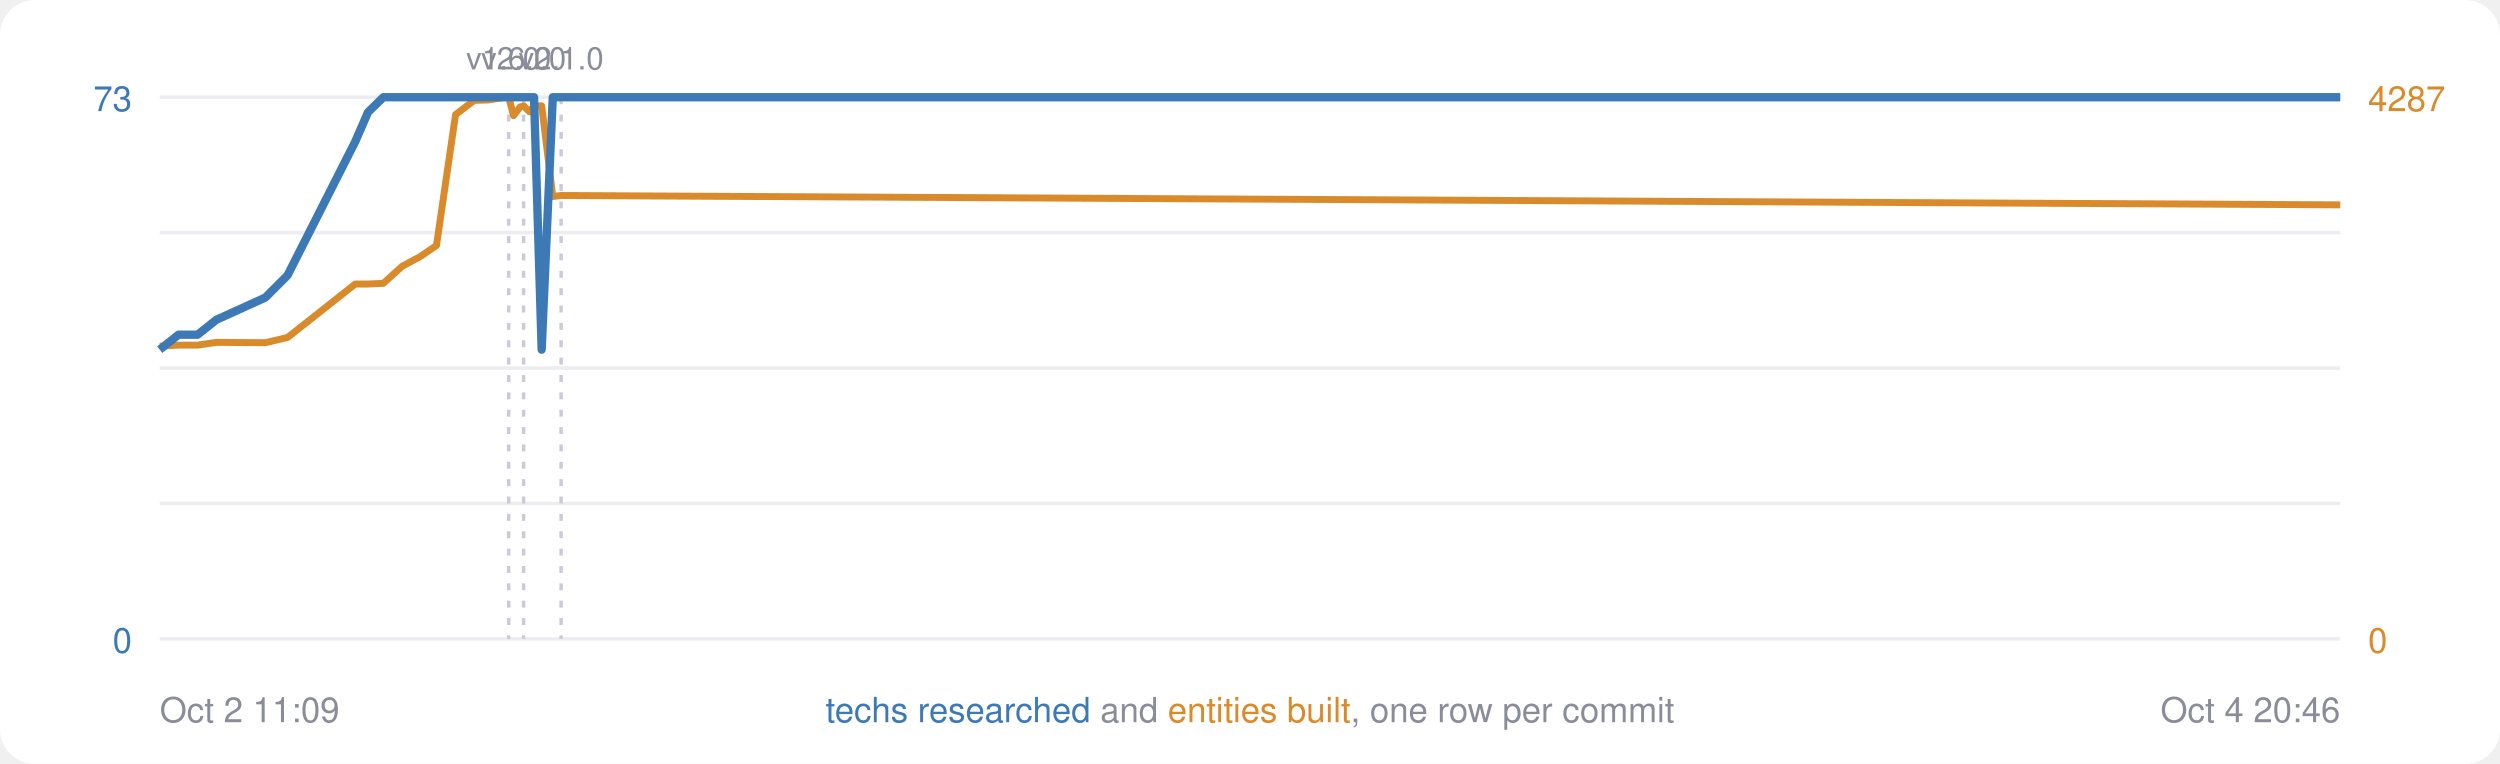
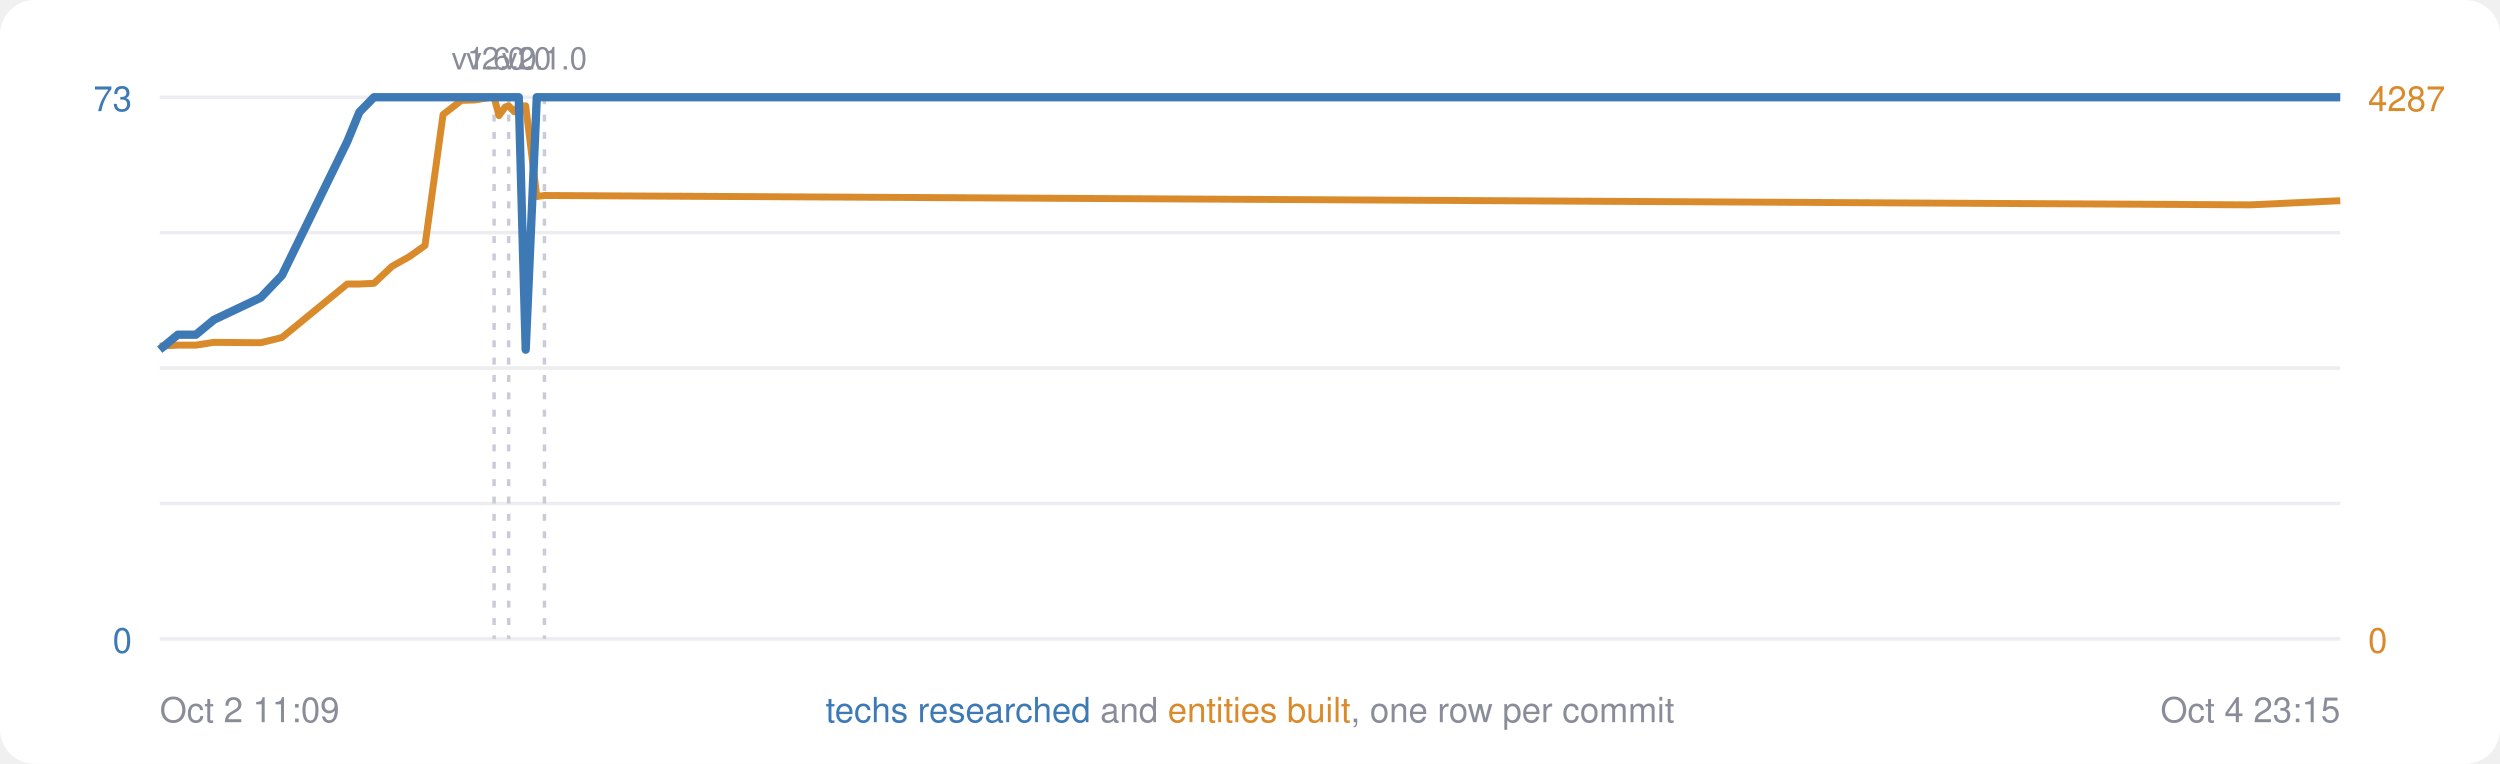
<svg xmlns="http://www.w3.org/2000/svg" viewBox="0 0 720 220" width="720" height="220" font-family="-apple-system,Helvetica,Arial,sans-serif">
  <rect width="720" height="220" fill="#ffffff" rx="10" />
  <line x1="46" y1="184.0" x2="674" y2="184.0" stroke="#ececf1" />
  <line x1="46" y1="145.0" x2="674" y2="145.0" stroke="#ececf1" />
  <line x1="46" y1="106.0" x2="674" y2="106.0" stroke="#ececf1" />
  <line x1="46" y1="67.0" x2="674" y2="67.0" stroke="#ececf1" />
  <line x1="46" y1="28.0" x2="674" y2="28.0" stroke="#ececf1" />
+   <line x1="142.3" y1="28" x2="142.3" y2="184" stroke="#c9ccd6" stroke-dasharray="2 3" />
+   <text x="142.3" y="20" text-anchor="middle" font-size="9" fill="#8a8d99">v1.6.0</text>
  <line x1="146.5" y1="28" x2="146.5" y2="184" stroke="#c9ccd6" stroke-dasharray="2 3" />
-   <text x="146.5" y="20" text-anchor="middle" font-size="9" fill="#8a8d99">v1.6.0</text>
-   <line x1="150.8" y1="28" x2="150.8" y2="184" stroke="#c9ccd6" stroke-dasharray="2 3" />
-   <text x="150.8" y="20" text-anchor="middle" font-size="9" fill="#8a8d99">v2.0.0</text>
-   <line x1="161.6" y1="28" x2="161.6" y2="184" stroke="#c9ccd6" stroke-dasharray="2 3" />
-   <text x="161.6" y="20" text-anchor="middle" font-size="9" fill="#8a8d99">v2.1.0</text>
-   <polyline points="46.0,99.7 51.4,99.4 56.9,99.4 62.3,98.6 76.4,98.7 82.8,97.2 102.3,81.8 106.0,81.8 110.4,81.6 115.8,76.7 121.0,73.9 125.7,70.7 131.2,33.0 136.6,28.9 140.6,28.8 145.6,28.0 146.5,28.0 147.9,33.3 149.8,30.8 150.8,30.5 152.5,32.2 153.8,30.5 156.0,30.5 159.2,56.6 161.6,56.3 674.0,59.0" fill="none" stroke="#d98a2b" stroke-width="2" stroke-linejoin="round" />
-   <polyline points="46.0,100.7 51.4,96.4 56.9,96.4 62.3,92.1 76.4,85.7 82.8,79.3 102.3,40.8 106.0,32.3 110.4,28.0 115.8,28.0 121.0,28.0 125.7,28.0 131.2,28.0 136.6,28.0 140.6,28.0 145.6,28.0 146.5,28.0 147.9,28.0 149.8,28.0 150.8,28.0 152.5,28.0 153.8,28.0 156.0,100.7 159.2,28.0 161.6,28.0 674.0,28.0" fill="none" stroke="#3d7ab5" stroke-width="2.4" stroke-linejoin="round" />
+   <text x="146.5" y="20" text-anchor="middle" font-size="9" fill="#8a8d99">v2.0.0</text>
+   <line x1="156.8" y1="28" x2="156.8" y2="184" stroke="#c9ccd6" stroke-dasharray="2 3" />
+   <text x="156.8" y="20" text-anchor="middle" font-size="9" fill="#8a8d99">v2.1.0</text>
+   <polyline points="46.0,99.7 51.2,99.4 56.4,99.4 61.6,98.6 75.1,98.7 81.2,97.2 100.0,81.8 103.5,81.8 107.7,81.6 112.9,76.7 117.9,73.9 122.4,70.7 127.6,33.0 132.9,28.9 136.7,28.8 141.5,28.0 142.3,28.0 143.7,33.3 145.5,30.8 146.5,30.5 148.1,32.2 149.4,30.5 151.4,30.5 154.6,56.6 156.8,56.3 648.0,59.0 674.0,57.8" fill="none" stroke="#d98a2b" stroke-width="2" stroke-linejoin="round" />
+   <polyline points="46.0,100.7 51.2,96.4 56.4,96.4 61.6,92.1 75.1,85.7 81.2,79.3 100.0,40.8 103.5,32.3 107.7,28.0 112.9,28.0 117.9,28.0 122.4,28.0 127.6,28.0 132.9,28.0 136.7,28.0 141.5,28.0 142.3,28.0 143.7,28.0 145.5,28.0 146.5,28.0 148.1,28.0 149.4,28.0 151.4,100.7 154.6,28.0 156.8,28.0 648.0,28.0 674.0,28.0" fill="none" stroke="#3d7ab5" stroke-width="2.4" stroke-linejoin="round" />
  <text x="38" y="32" text-anchor="end" font-size="10" fill="#3d7ab5">73</text>
  <text x="38" y="188" text-anchor="end" font-size="10" fill="#3d7ab5">0</text>
  <text x="682" y="32" font-size="10" fill="#d98a2b">4287</text>
  <text x="682" y="188" font-size="10" fill="#d98a2b">0</text>
  <text x="46" y="208" font-size="10" fill="#8a8d99">Oct 2 11:09</text>
-   <text x="674" y="208" text-anchor="end" font-size="10" fill="#8a8d99">Oct 4 20:46</text>
+   <text x="674" y="208" text-anchor="end" font-size="10" fill="#8a8d99">Oct 4 23:15</text>
  <text x="360.0" y="208" text-anchor="middle" font-size="10" fill="#8a8d99">
    <tspan fill="#3d7ab5">techs researched</tspan>  and  <tspan fill="#d98a2b">entities built</tspan>, one row per commit</text>
</svg>
